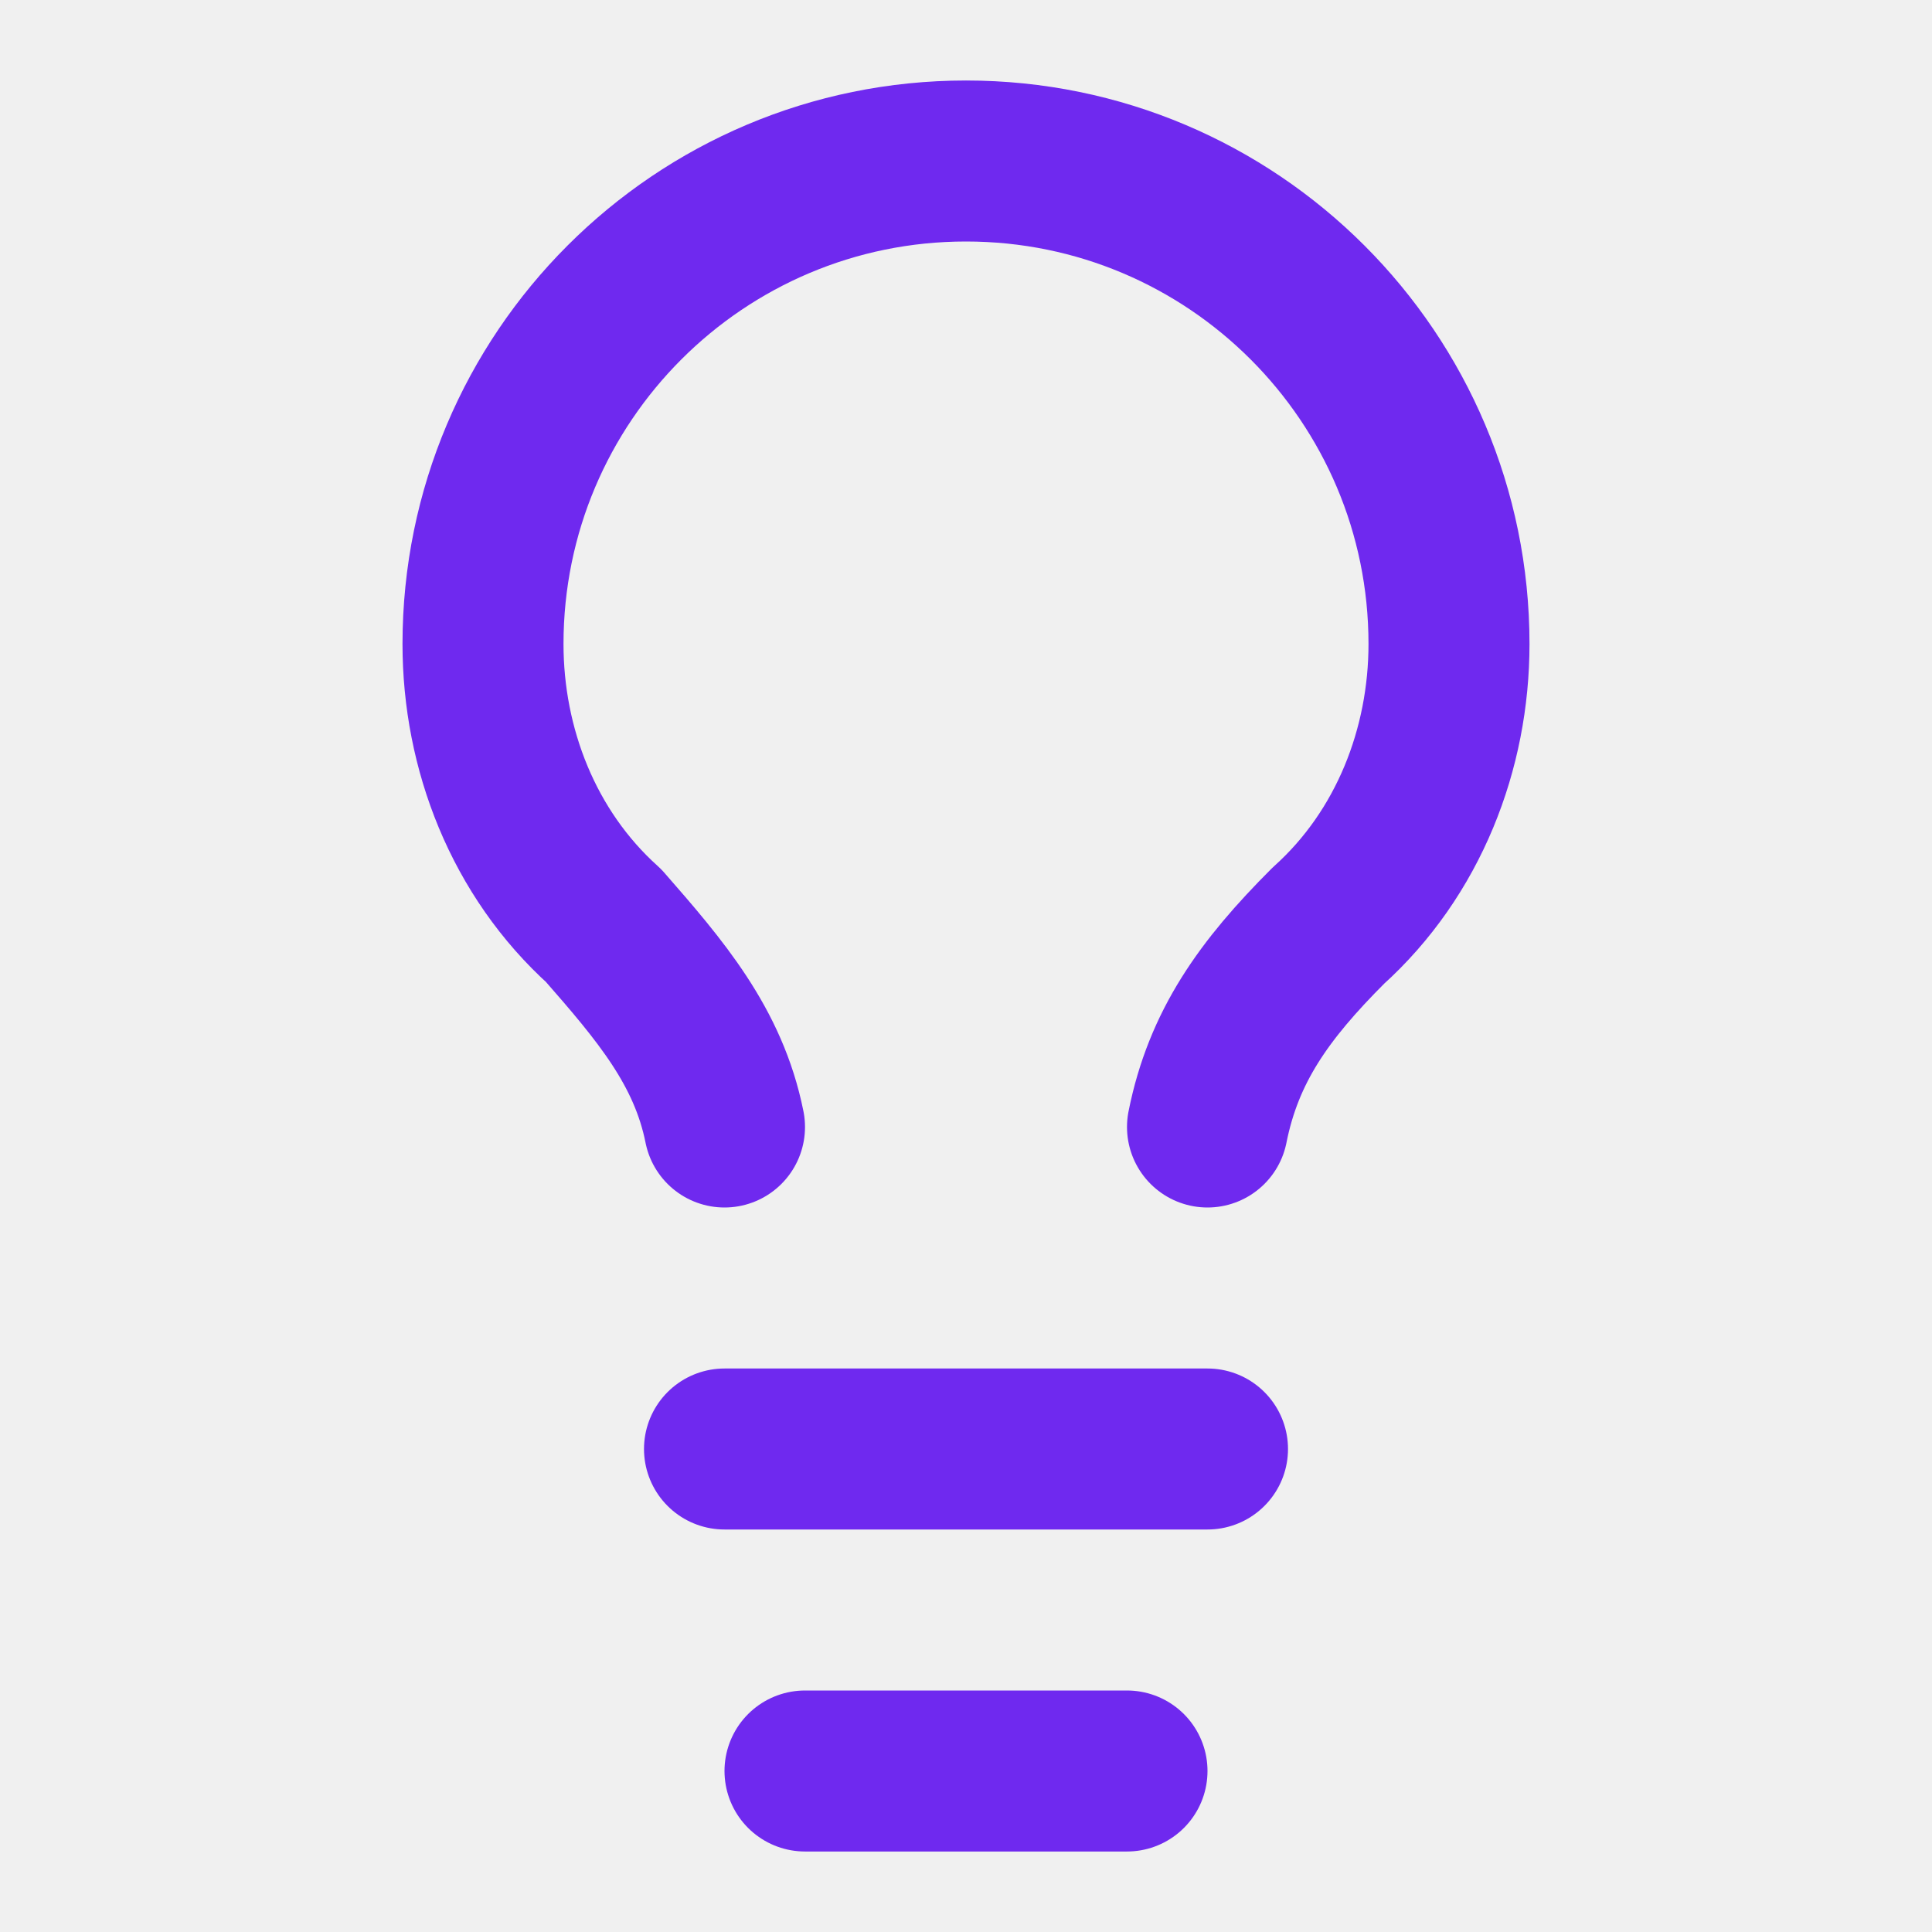
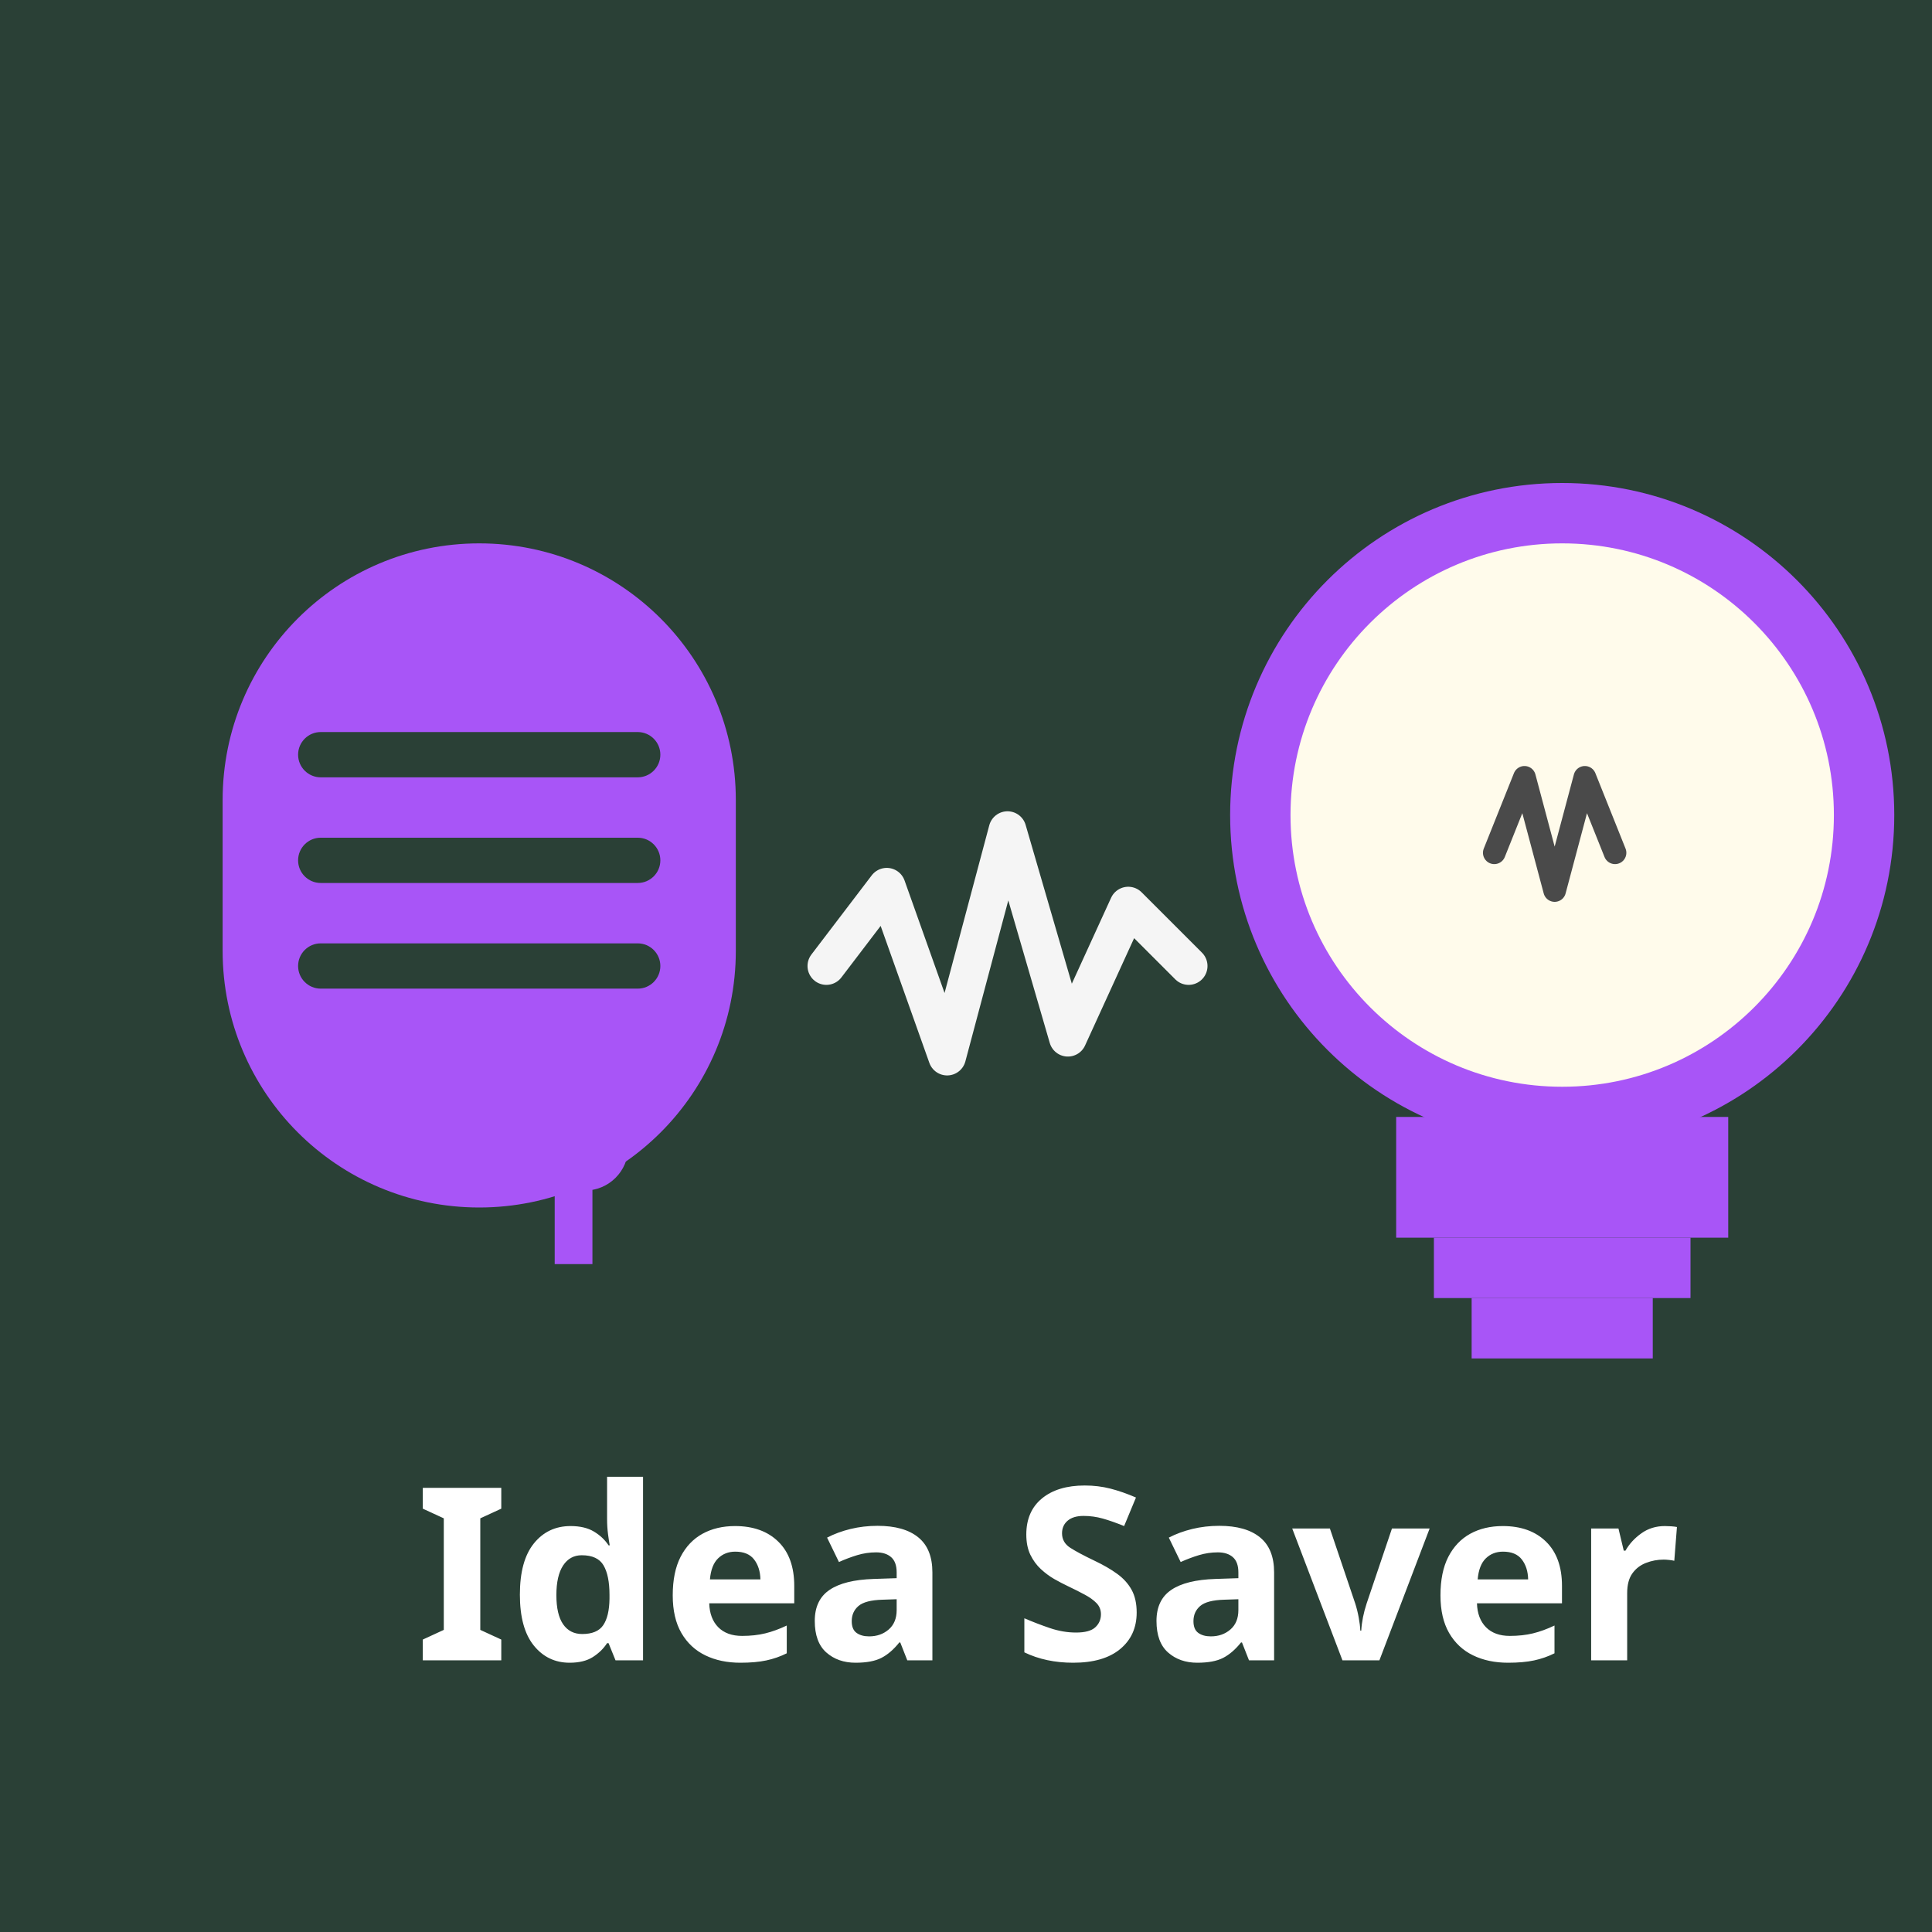
- <svg xmlns="http://www.w3.org/2000/svg" width="512" height="512" viewBox="0 0 24 24" fill="none" stroke="#6f29ef" stroke-width="2" stroke-linecap="round" stroke-linejoin="round">
-   <path d="M15 14c.2-1 .7-1.7 1.5-2.5 1-.9 1.5-2.2 1.5-3.5A6 6 0 0 0 6 8c0 1.3.5 2.6 1.5 3.5.7.8 1.3 1.5 1.5 2.5" />
-   <path d="M9 18h6" />
-   <path d="M10 22h4" />
+ <svg xmlns="http://www.w3.org/2000/svg" width="512" height="512" viewBox="0 0 512 512" fill="none">
+   <rect width="512" height="512" fill="#2A4036" />
+   <g transform="translate(30, 0)">
+     <path d="M136.5 304C136.5 310.351 131.351 315.5 125 315.5H119C112.649 315.5 107.5 310.351 107.5 304V280.5H136.5V304Z" fill="#A855F7" />
+     <rect x="117" y="315" width="10" height="20" fill="#A855F7" />
+     <path d="M165 212C165 174.423 134.577 144 97 144C59.423 144 29 174.423 29 212V252C29 289.577 59.423 320 97 320C134.577 320 165 289.577 165 252V212Z" fill="#A855F7" />
+     <rect x="49" y="194" width="96" height="12" rx="6" fill="#2A4036" />
+     <rect x="49" y="222" width="96" height="12" rx="6" fill="#2A4036" />
+     <rect x="49" y="250" width="96" height="12" rx="6" fill="#2A4036" />
+     <path d="M189 256L205 235L221 280L237 220L253 275L269 240L285 256" stroke="#F5F5F5" stroke-width="10" stroke-linecap="round" stroke-linejoin="round" />
+     <g>
+       <circle cx="384" cy="216" r="80" fill="#FFFBEB" stroke="#A855F7" stroke-width="16" />
+       <path d="M428 296H340V328H428V296Z" fill="#A855F7" />
+       <path d="M418 328H350V344H418V328Z" fill="#A855F7" />
+       <path d="M408 344H360V360H408V344Z" fill="#A855F7" />
+       <path d="M366 226L374 206L382 236L390 206L398 226" stroke="#4A4A4A" stroke-width="6" stroke-linecap="round" stroke-linejoin="round" />
+     </g>
+   </g>
+   <text fill="#FFFFFF" xml:space="preserve" style="white-space: pre" font-family="sans-serif" font-size="64" font-weight="bold" letter-spacing="0em">
+     <tspan x="110" y="440">Idea Saver</tspan>
+   </text>
</svg>
